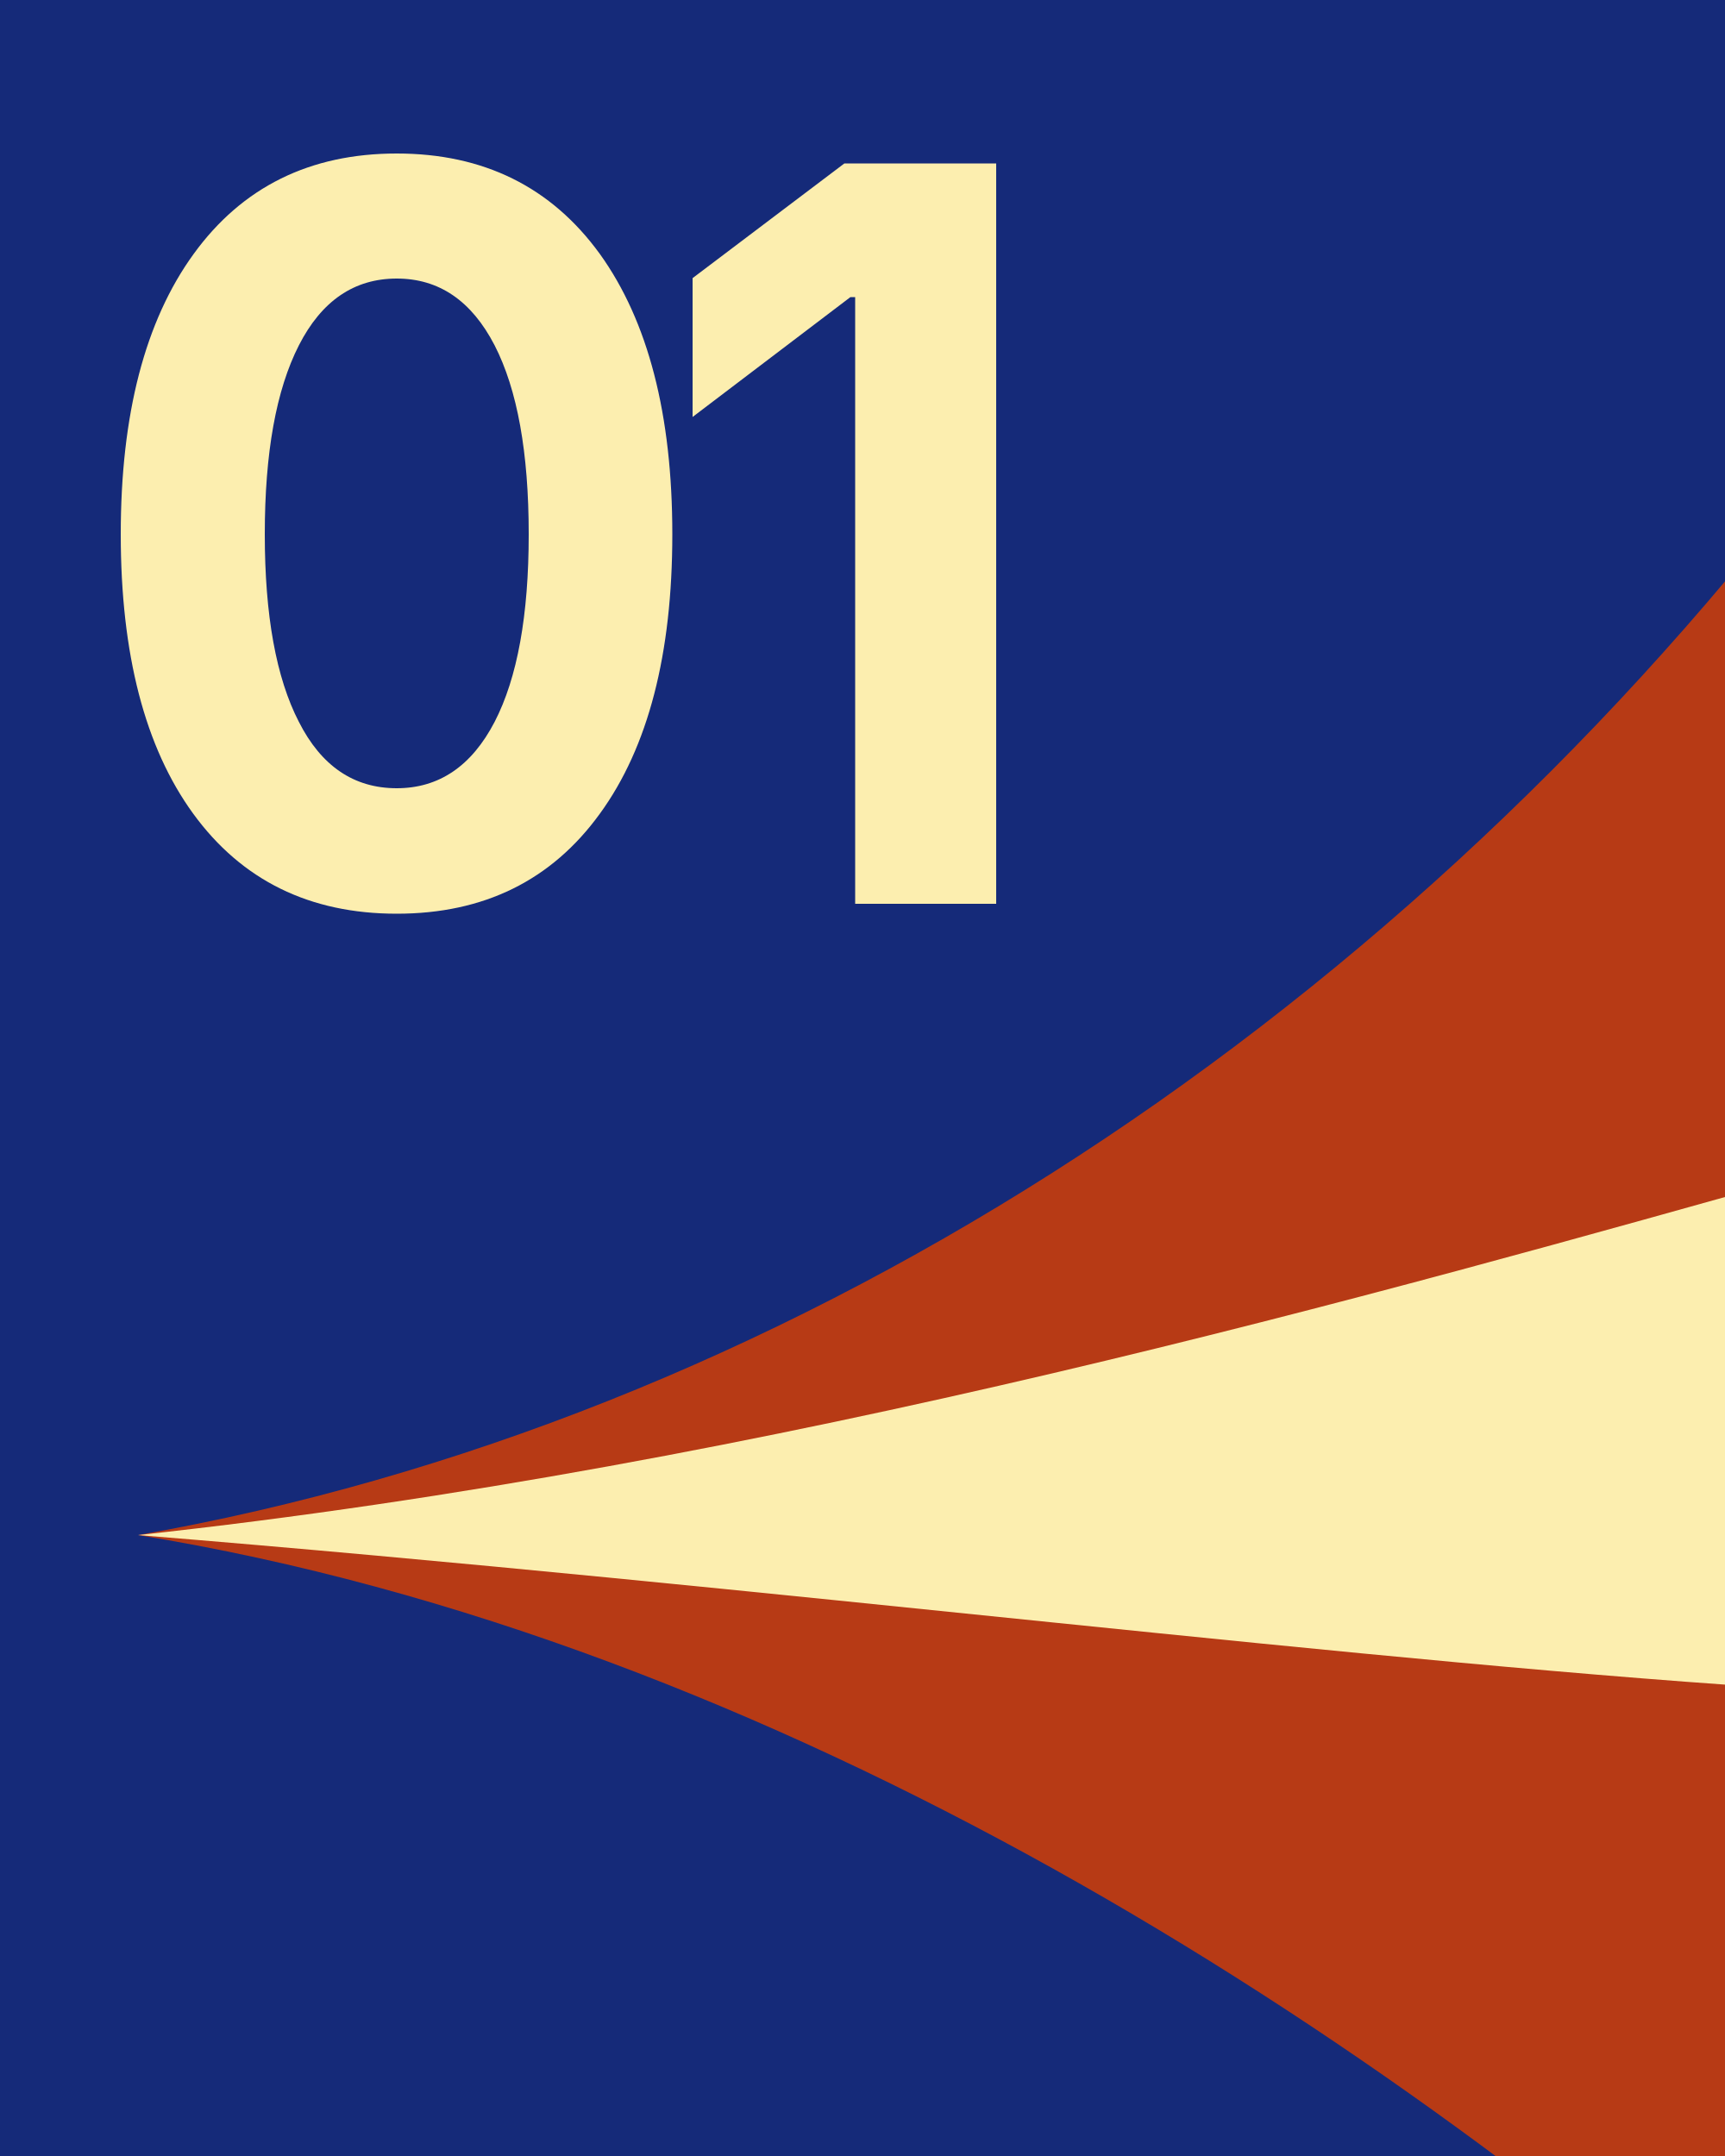
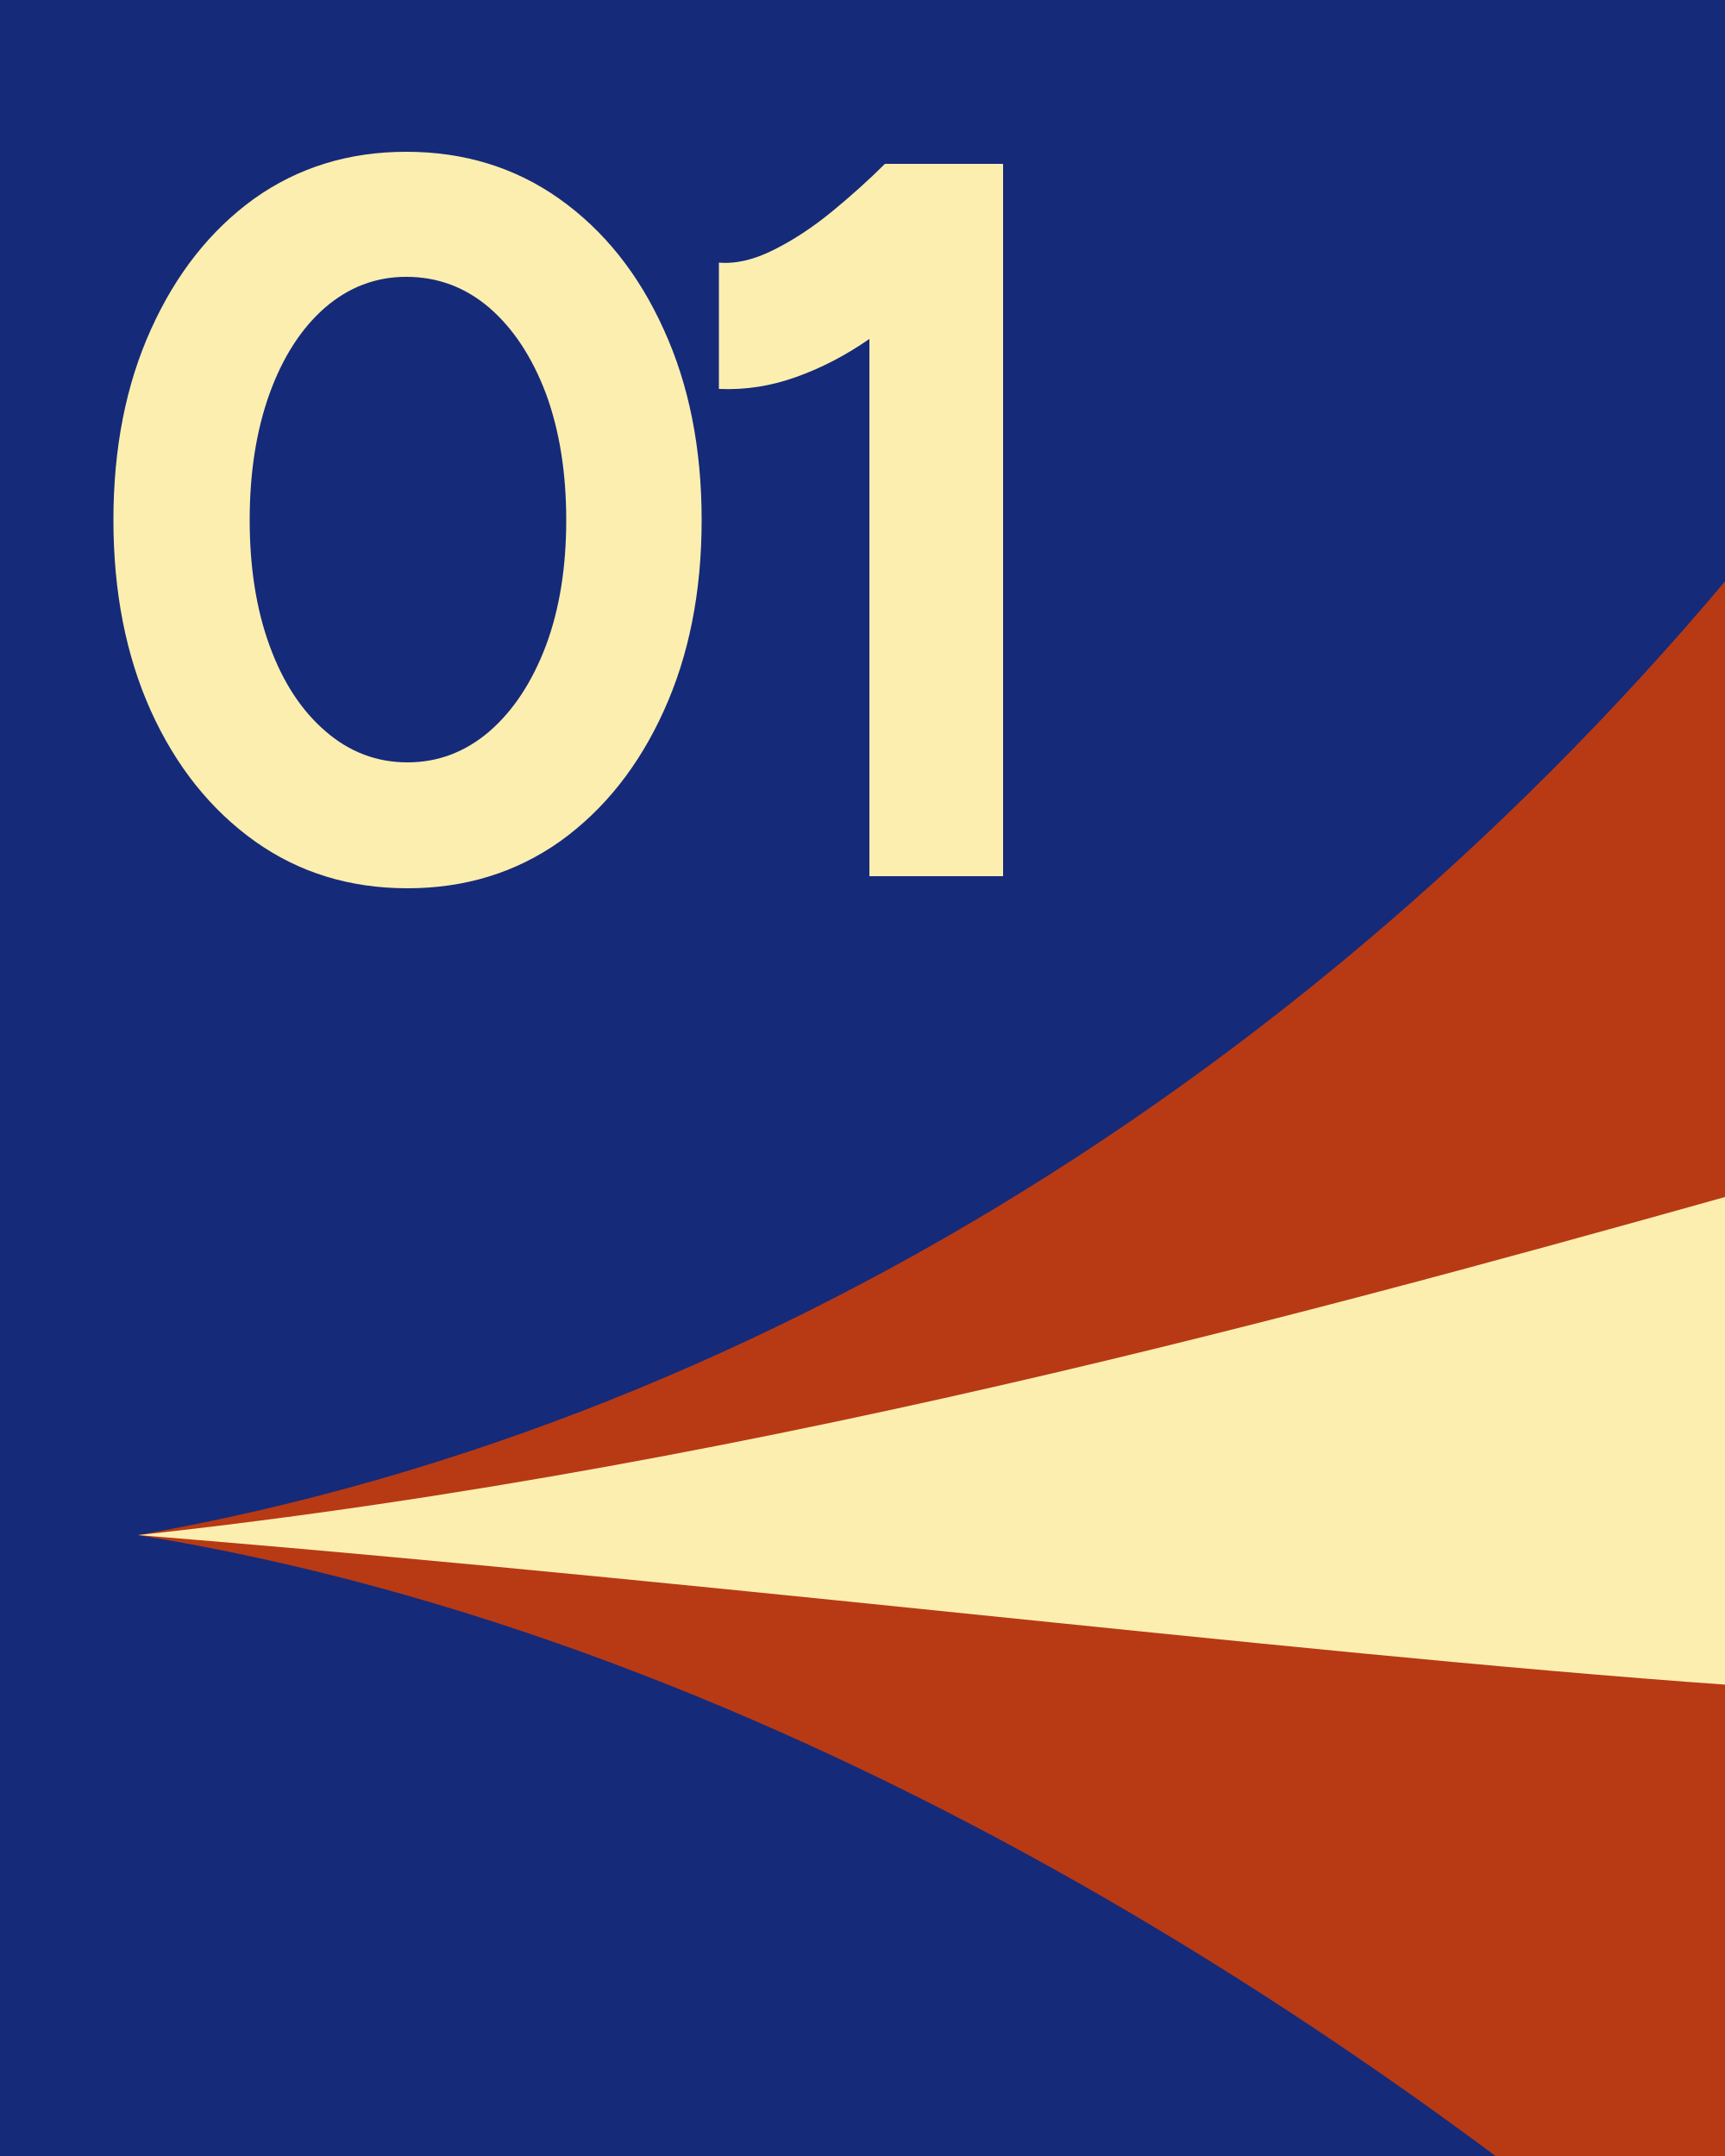
<svg xmlns="http://www.w3.org/2000/svg" viewBox="0 0 400 500" width="400" height="500" preserveAspectRatio="xMaxYMax meet" aria-hidden="true" focusable="false" data-poster="lemons">
  <path d="M-2000 -2000h4800v4800h-4800Z" fill="#152a79" />
  <path d="M 32 356 C 180 330, 320 240, 420 110 L 420 560 C 320 470, 180 380, 32 356 Z" fill="#b73a15" />
  <path d="M 32 356 C 180 340, 320 300, 420 272 L 420 392 C 320 386, 180 368, 32 356 Z" fill="#fceeaf" />
-   <path data-numeral="01" d="M92 211.9Q61.7 211.9 44.8 188.7Q28 165.6 28 123.9Q28 82.2 44.9 58.9Q61.8 35.6 92 35.6Q122.2 35.6 139.1 58.9Q155.9 82.3 155.9 123.9Q155.9 165.6 139.1 188.7Q122.3 211.9 92 211.9ZM92 182.8Q106.7 182.8 114.7 167.4Q122.6 152.1 122.6 123.9Q122.6 95.5 114.7 80.1Q106.7 64.6 92 64.6Q77.2 64.6 69.3 80.1Q61.4 95.6 61.4 123.9Q61.4 152.1 69.3 167.4Q77.1 182.8 92 182.8ZM231 37.9L231 209.6L198.3 209.6L198.3 68.9L197.2 68.9L160.6 96.7L160.6 64.5L195.8 37.9L231 37.9Z" fill="#fceeaf" stroke="#152a79" stroke-width="11.8" stroke-linejoin="round" paint-order="stroke fill" />
+   <path data-numeral="01" d="M94.5 206Q74.4 206 59.1 195.1Q43.7 184.1 35 164.9Q26.3 145.6 26.3 120.6Q26.3 95.6 35 76.4Q43.7 57.1 58.9 46.1Q74.2 35.2 94.2 35.2Q114.3 35.2 129.7 46.1Q145.2 57.1 153.9 76.4Q162.7 95.6 162.7 120.6Q162.7 145.6 153.9 164.9Q145.2 184.1 129.9 195.1Q114.5 206 94.5 206ZM94.5 176.8Q105.1 176.8 113.5 169.6Q121.8 162.4 126.6 149.7Q131.3 137.1 131.3 120.6Q131.3 104.1 126.6 91.3Q121.8 78.6 113.5 71.4Q105.1 64.2 94.2 64.2Q83.6 64.2 75.3 71.4Q67.1 78.6 62.5 91.3Q57.9 104.1 57.9 120.6Q57.9 137.1 62.5 149.7Q67.1 162.4 75.5 169.6Q83.8 176.8 94.5 176.8ZM201.6 203.2L201.6 78.6Q193.4 84.3 184.7 87.4Q175.9 90.6 166.7 90.2L166.7 60.9Q172.6 61.4 179.5 57.9Q186.3 54.5 193 49Q199.8 43.4 205.2 38L232.6 38L232.6 203.2L201.6 203.2Z" fill="#fceeaf" stroke="#152a79" stroke-width="11.8" stroke-linejoin="round" paint-order="stroke fill" />
</svg>
